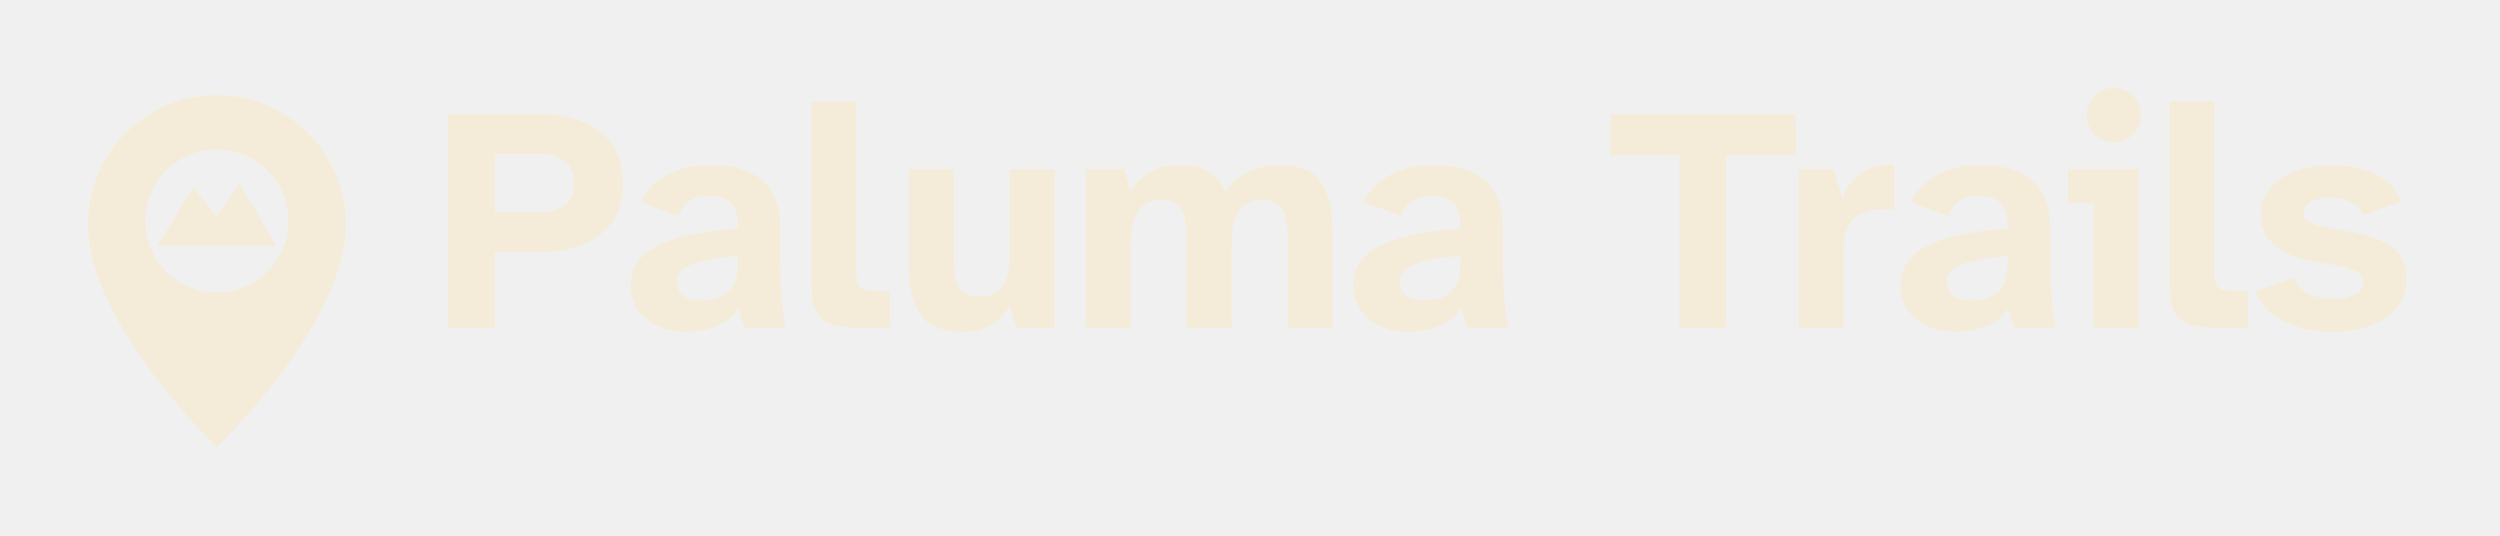
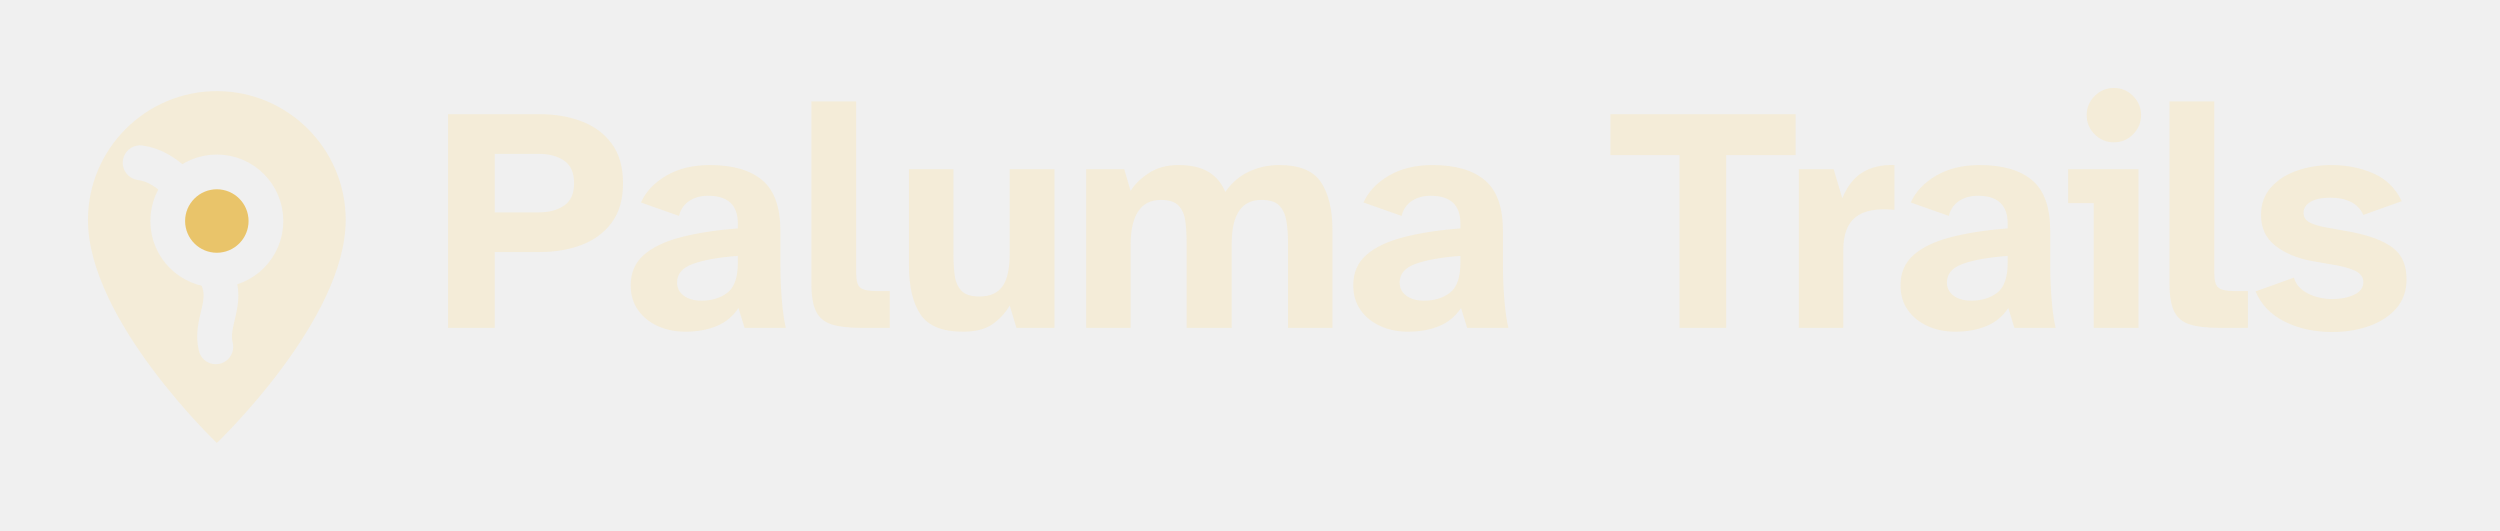
- <svg xmlns="http://www.w3.org/2000/svg" width="781.6" height="167.3" viewBox="0 0 781.6 167.3" role="img" aria-label="Paluma Trails">
-   <path transform="translate(27.50 29.77) scale(0.15988) translate(-260 -176)" fill="#F4ECD8" fill-rule="evenodd" d="M512 176C373 176 260 289 260 428C260 624 512 864 512 864C512 864 764 624 764 428C764 289 651 176 512 176ZM372 422A140 140 0 1 0 652 422A140 140 0 1 0 372 422ZM396 470L466 356L512 414L556 348L628 470Z" />
+ <svg xmlns="http://www.w3.org/2000/svg" width="781.6" height="166" viewBox="0 0 781.6 166" role="img" aria-label="Paluma Trails">
+   <g transform="translate(27.50 28.49) scale(0.15988) translate(-260 -176)">
+     <mask id="pin3">
+       <rect x="252" y="168" width="520" height="704" fill="#fff" />
+       <g fill="none" stroke="#000" stroke-width="68" stroke-linecap="round">
+         <circle cx="512" cy="430" r="96" />
+         <path d="M512 540C536 590 498 628 510 676" />
+         <path d="M446 366C414 334 390 320 362 316" />
+       </g>
+     </mask>
+     <path fill="#F4ECD8" mask="url(#pin3)" d="M512 176C373 176 260 289 260 428C260 624 512 864 512 864C512 864 764 624 764 428C764 289 651 176 512 176Z" />
+     <circle cx="512" cy="430" r="62" fill="#E9C46A" />
+   </g>
  <path transform="translate(134.08 102.50)" fill="#F4ECD8" d="M6 0V-66.8H34.7Q41.9 -66.8 47.8 -64.55Q53.7 -62.3 57.2 -57.55Q60.7 -52.8 60.7 -45.2Q60.7 -37.7 57.2 -32.95Q53.7 -28.2 47.8 -25.95Q41.9 -23.7 34.7 -23.7H20.6V0ZM20.6 -36.1H34.4Q39.1 -36.1 42.25 -38.2Q45.4 -40.3 45.4 -45.2Q45.4 -50.2 42.25 -52.3Q39.1 -54.4 34.4 -54.4H20.6ZM80.2 1.2Q75.5 1.2 71.6 -0.55Q67.7 -2.3 65.4 -5.55Q63.1 -8.8 63.1 -13.3Q63.1 -19.2 67.2 -22.8Q71.3 -26.4 78.85 -28.35Q86.4 -30.3 96.6 -31.1V-32.6Q96.6 -41.3 87.3 -41.3Q83.9 -41.3 81.45 -39.7Q79 -38.1 78.2 -35L66.3 -39.2Q68.6 -44.3 74.25 -47.6Q79.9 -50.9 87.9 -50.9Q98.6 -50.9 104.25 -46.15Q109.9 -41.4 109.9 -30.3V-19.3Q109.9 -14.1 110.35 -8.7Q110.8 -3.3 111.6 0H98.7L96.8 -6.2Q94.2 -2.3 89.95 -0.55Q85.7 1.2 80.2 1.2ZM85.2 -8.5Q90.1 -8.5 93.35 -11Q96.6 -13.5 96.6 -20.4V-22.5Q87.5 -21.8 82.55 -20Q77.6 -18.2 77.6 -14.2Q77.6 -11.6 79.7 -10.05Q81.8 -8.5 85.2 -8.5ZM135.2 0Q129.4 0 126 -1.05Q122.6 -2.1 121.1 -5.05Q119.6 -8 119.6 -13.6V-70.8H133.6V-17Q133.6 -13.6 134.9 -12.55Q136.2 -11.5 140 -11.5H144.1V0ZM167 1.2Q157.3 1.2 153.7 -4.2Q150.1 -9.6 150.1 -19.5V-49.6H164V-23Q164 -19.4 164.4 -16.4Q164.8 -13.4 166.5 -11.6Q168.2 -9.8 172.1 -9.8Q177.1 -9.8 179.35 -13Q181.6 -16.2 181.6 -23.3V-49.6H195.6V0H183.7L181.6 -7Q179.5 -3.4 176.15 -1.1Q172.8 1.2 167 1.2ZM205.5 0V-49.6H217.4L219.4 -42.8Q221.1 -45.7 224.95 -48.3Q228.8 -50.9 234.4 -50.9Q240.2 -50.9 243.75 -48.75Q247.3 -46.6 249 -42.5Q251.9 -46.7 256.3 -48.8Q260.7 -50.9 265.9 -50.9Q275.3 -50.9 278.9 -45.55Q282.5 -40.2 282.5 -30.4V0H268.6V-26.9Q268.6 -30.4 268.1 -33.4Q267.6 -36.4 265.9 -38.2Q264.2 -40 260.3 -40Q251 -40 251 -26.3V0H236.9V-26.9Q236.9 -30.4 236.5 -33.4Q236.1 -36.4 234.4 -38.2Q232.7 -40 228.9 -40Q224.1 -40 221.75 -36.4Q219.4 -32.8 219.4 -26.1V0ZM306.1 1.2Q301.4 1.2 297.5 -0.55Q293.6 -2.3 291.3 -5.55Q289 -8.8 289 -13.3Q289 -19.2 293.1 -22.8Q297.2 -26.4 304.75 -28.35Q312.3 -30.3 322.5 -31.1V-32.6Q322.5 -41.3 313.2 -41.3Q309.8 -41.3 307.35 -39.7Q304.9 -38.1 304.1 -35L292.2 -39.2Q294.5 -44.3 300.15 -47.6Q305.8 -50.9 313.8 -50.9Q324.5 -50.9 330.15 -46.15Q335.8 -41.4 335.8 -30.3V-19.3Q335.8 -14.1 336.25 -8.7Q336.7 -3.3 337.5 0H324.6L322.7 -6.2Q320.1 -2.3 315.85 -0.55Q311.6 1.2 306.1 1.2ZM311.1 -8.5Q316 -8.5 319.25 -11Q322.5 -13.5 322.5 -20.4V-22.5Q313.4 -21.8 308.45 -20Q303.5 -18.2 303.5 -14.2Q303.5 -11.6 305.6 -10.05Q307.7 -8.5 311.1 -8.5ZM391 0V-54H369.4V-66.8H427.3V-54H405.6V0ZM428.3 0V-49.6H439.2L441.9 -40.5Q444.2 -46.2 448.3 -48.65Q452.4 -51.1 458.2 -50.9V-36.9Q450 -37.7 446.1 -34.65Q442.2 -31.6 442.2 -24.3V0ZM477.2 1.2Q472.5 1.2 468.6 -0.55Q464.7 -2.3 462.4 -5.55Q460.1 -8.8 460.1 -13.3Q460.1 -19.2 464.2 -22.8Q468.3 -26.4 475.85 -28.35Q483.4 -30.3 493.6 -31.1V-32.6Q493.6 -41.3 484.3 -41.3Q480.9 -41.3 478.45 -39.7Q476 -38.1 475.2 -35L463.3 -39.2Q465.6 -44.3 471.25 -47.6Q476.9 -50.9 484.9 -50.9Q495.6 -50.9 501.25 -46.15Q506.9 -41.4 506.9 -30.3V-19.3Q506.9 -14.1 507.35 -8.7Q507.8 -3.3 508.6 0H495.7L493.8 -6.2Q491.2 -2.3 486.95 -0.55Q482.7 1.2 477.2 1.2ZM482.2 -8.5Q487.1 -8.5 490.35 -11Q493.6 -13.5 493.6 -20.4V-22.5Q484.5 -21.8 479.55 -20Q474.6 -18.2 474.6 -14.2Q474.6 -11.6 476.7 -10.05Q478.8 -8.5 482.2 -8.5ZM520.5 0V-39H512.5V-49.6H534.5V0ZM526.8 -58Q523.3 -58 520.8 -60.5Q518.3 -63 518.3 -66.5Q518.3 -70 520.8 -72.5Q523.3 -75 526.8 -75Q530.3 -75 532.8 -72.5Q535.3 -70 535.3 -66.5Q535.3 -63 532.8 -60.5Q530.3 -58 526.8 -58ZM559.8 0Q554 0 550.6 -1.05Q547.2 -2.1 545.7 -5.05Q544.2 -8 544.2 -13.6V-70.8H558.2V-17Q558.2 -13.6 559.5 -12.55Q560.8 -11.5 564.6 -11.5H568.7V0ZM595.1 1.3Q586.7 1.3 580.2 -1.95Q573.7 -5.2 571.1 -11.4L583.1 -15.7Q584 -12.5 587.45 -10.75Q590.9 -9 595.2 -9Q599 -9 601.9 -10.35Q604.8 -11.7 604.8 -14.3Q604.8 -16.2 603 -17.4Q601.2 -18.6 596.7 -19.5L588.7 -20.9Q581.7 -22.2 577.25 -25.7Q572.8 -29.2 572.8 -35.3Q572.8 -40.4 575.9 -43.9Q579 -47.4 584.05 -49.15Q589.1 -50.9 594.9 -50.9Q601.9 -50.9 607.9 -48.3Q613.9 -45.7 616.8 -39.6L604.8 -35.3Q603.6 -38 600.95 -39.35Q598.3 -40.7 594.5 -40.7Q590.5 -40.7 588.3 -39.4Q586.1 -38.1 586.1 -36Q586.1 -34.2 587.6 -33.2Q589.1 -32.2 592.6 -31.5L600.9 -30Q609.7 -28.3 614 -25.05Q618.3 -21.8 618.3 -15.2Q618.3 -9.8 615.15 -6.15Q612 -2.5 606.7 -0.6Q601.4 1.3 595.1 1.3Z" />
</svg>
